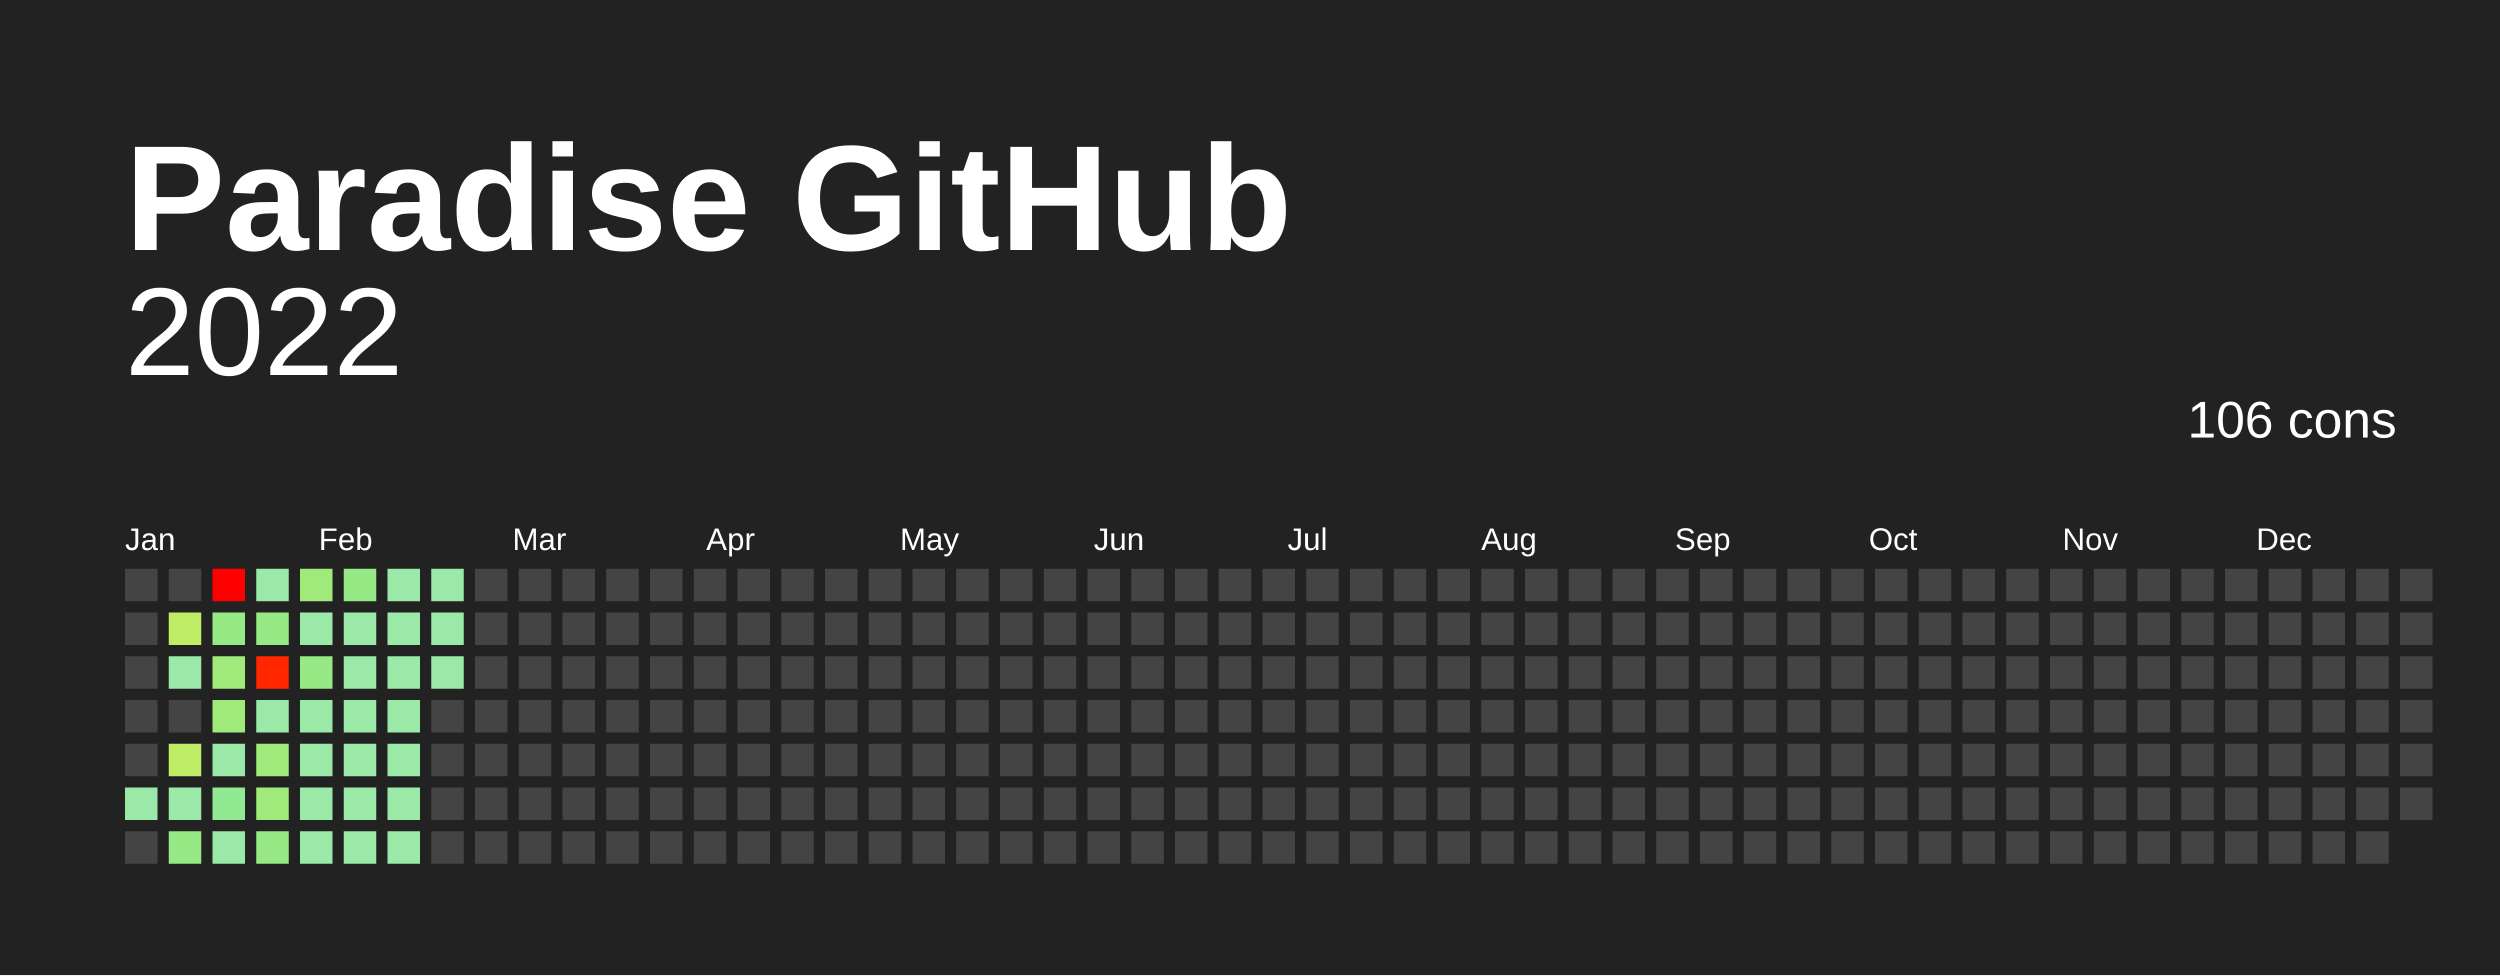
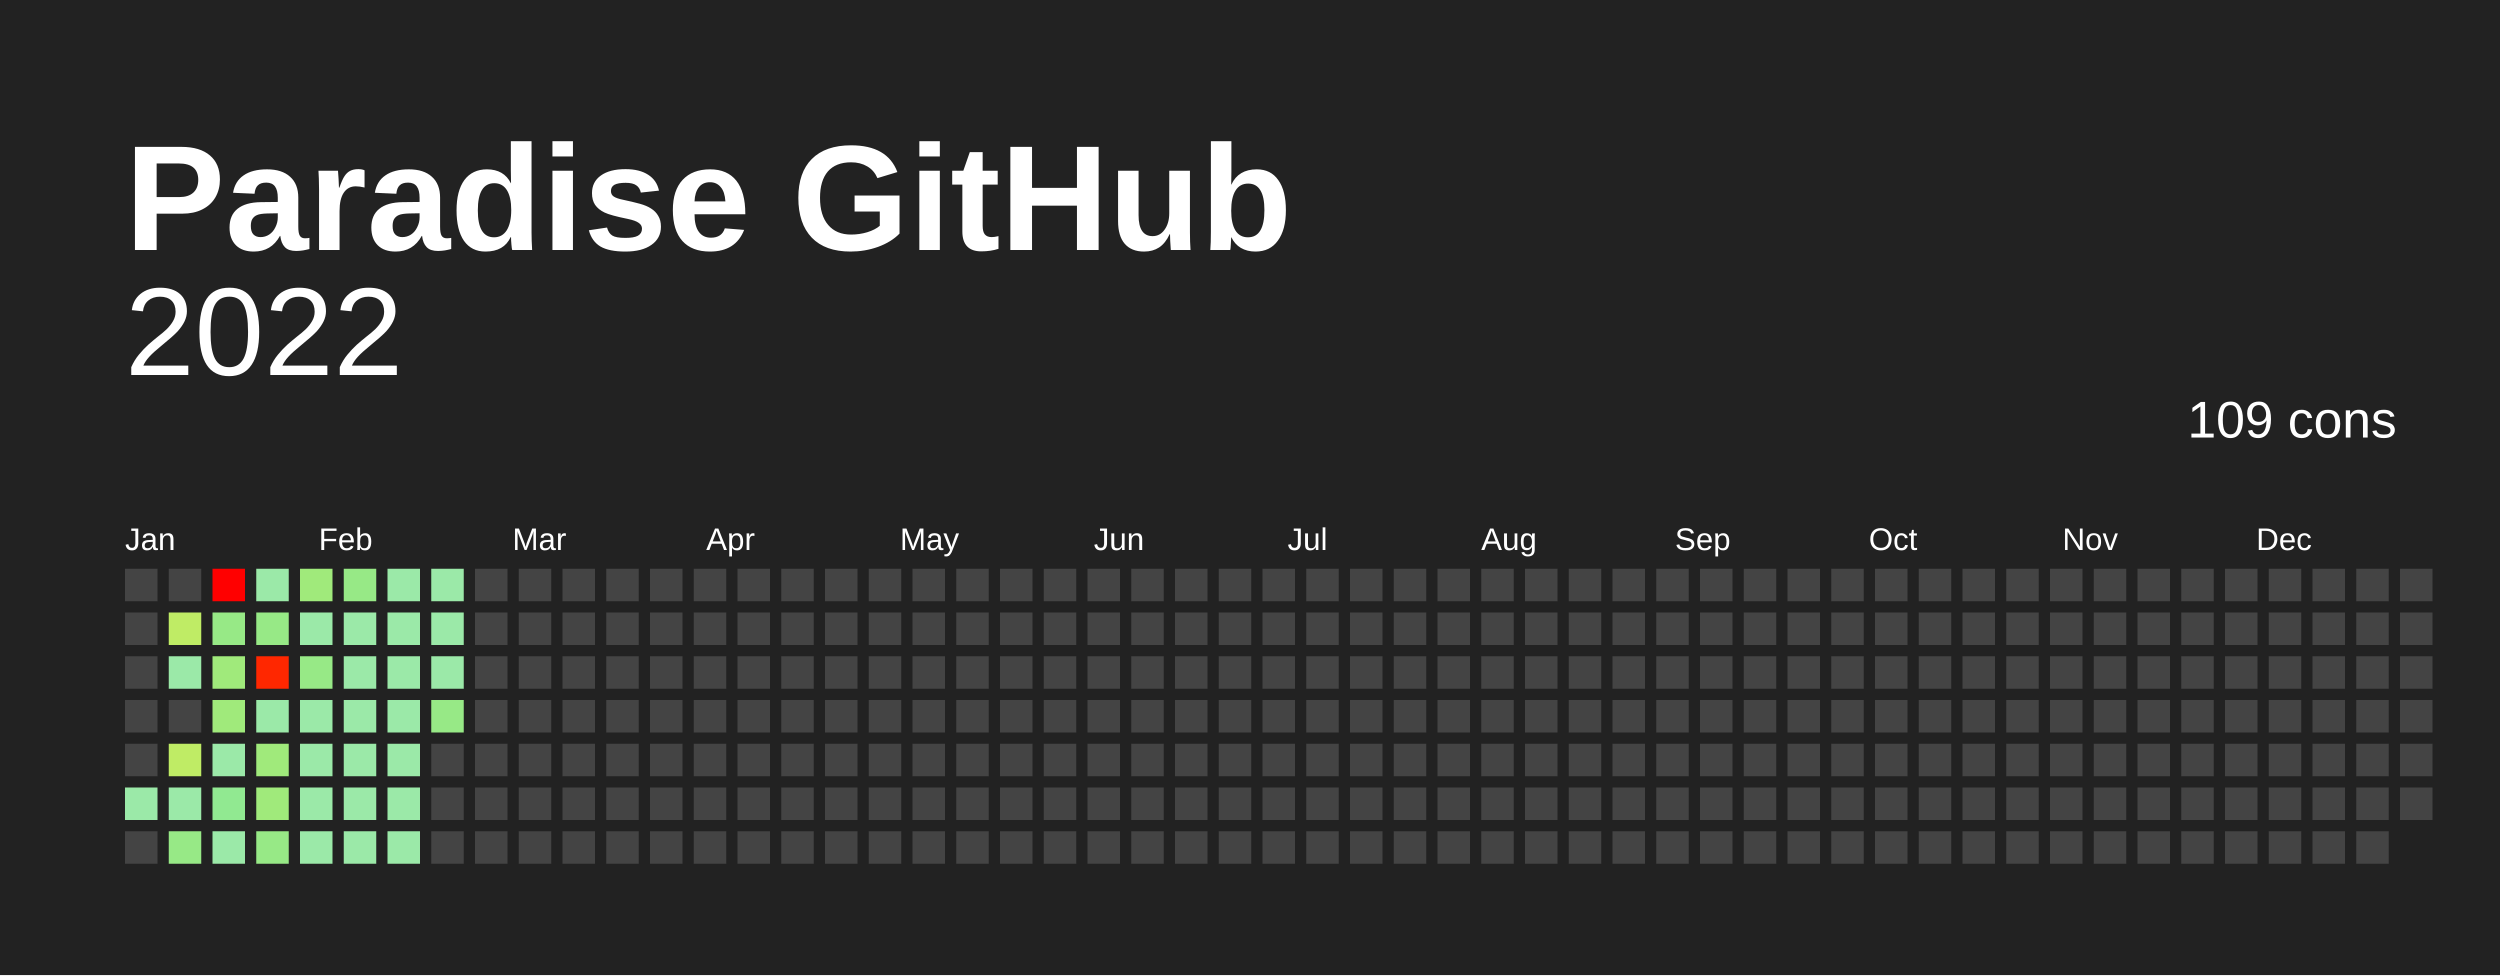
<svg xmlns="http://www.w3.org/2000/svg" baseProfile="full" height="78mm" version="1.1" viewBox="0,0,200,78" width="200mm">
  <defs />
  <rect fill="#222222" height="78" width="200" x="0" y="0" />
  <text fill="#FFFFFF" style="font-size:12px; font-family:Arial; font-weight:bold;" x="10" y="20">Paradise GitHub</text>
  <text alignment-baseline="hanging" fill="#FFFFFF" style="font-size:10.0px; font-family:Arial;" x="10" y="30">2022</text>
-   <text alignment-baseline="hanging" fill="#FFFFFF" style="font-size:4.125px; font-family:Arial;" x="175" y="35">106 cons</text>
+   <text alignment-baseline="hanging" fill="#FFFFFF" style="font-size:4.125px; font-family:Arial;" x="175" y="35">109 cons</text>
  <text fill="#FFFFFF" style="font-size:2.5px; font-family:Arial" x="10.0" y="44">Jan</text>
  <text fill="#FFFFFF" style="font-size:2.5px; font-family:Arial" x="25.5" y="44">Feb</text>
  <text fill="#FFFFFF" style="font-size:2.5px; font-family:Arial" x="41.0" y="44">Mar</text>
  <text fill="#FFFFFF" style="font-size:2.5px; font-family:Arial" x="56.5" y="44">Apr</text>
  <text fill="#FFFFFF" style="font-size:2.5px; font-family:Arial" x="72.0" y="44">May</text>
  <text fill="#FFFFFF" style="font-size:2.5px; font-family:Arial" x="87.5" y="44">Jun</text>
  <text fill="#FFFFFF" style="font-size:2.5px; font-family:Arial" x="103.0" y="44">Jul</text>
  <text fill="#FFFFFF" style="font-size:2.5px; font-family:Arial" x="118.5" y="44">Aug</text>
  <text fill="#FFFFFF" style="font-size:2.5px; font-family:Arial" x="134.0" y="44">Sep</text>
  <text fill="#FFFFFF" style="font-size:2.5px; font-family:Arial" x="149.5" y="44">Oct</text>
  <text fill="#FFFFFF" style="font-size:2.5px; font-family:Arial" x="165.0" y="44">Nov</text>
  <text fill="#FFFFFF" style="font-size:2.5px; font-family:Arial" x="180.5" y="44">Dec</text>
  <rect fill="#444444" height="2.6" width="2.6" x="10.0" y="45.5" />
  <rect fill="#444444" height="2.6" width="2.6" x="10.0" y="49.0" />
  <rect fill="#444444" height="2.6" width="2.6" x="10.0" y="52.5" />
  <rect fill="#444444" height="2.6" width="2.6" x="10.0" y="56.0" />
  <rect fill="#444444" height="2.6" width="2.6" x="10.0" y="59.5" />
  <rect fill="#9be9a8" height="2.6" width="2.6" x="10.0" y="63.0" />
  <rect fill="#444444" height="2.6" width="2.6" x="10.0" y="66.5" />
  <rect fill="#444444" height="2.6" width="2.6" x="13.5" y="45.5" />
  <rect fill="#bfec65" height="2.6" width="2.6" x="13.5" y="49.0" />
  <rect fill="#9be9a8" height="2.6" width="2.6" x="13.5" y="52.5" />
  <rect fill="#444444" height="2.6" width="2.6" x="13.5" y="56.0" />
  <rect fill="#bfec65" height="2.6" width="2.6" x="13.5" y="59.5" />
  <rect fill="#9be9a8" height="2.6" width="2.6" x="13.5" y="63.0" />
  <rect fill="#97e986" height="2.6" width="2.6" x="13.5" y="66.5" />
  <rect fill="red" height="2.6" width="2.6" x="17.0" y="45.5" />
  <rect fill="#97e986" height="2.6" width="2.6" x="17.0" y="49.0" />
  <rect fill="#a0ea7b" height="2.6" width="2.6" x="17.0" y="52.5" />
  <rect fill="#a0ea7b" height="2.6" width="2.6" x="17.0" y="56.0" />
  <rect fill="#9be9a8" height="2.6" width="2.6" x="17.0" y="59.5" />
  <rect fill="#91e991" height="2.6" width="2.6" x="17.0" y="63.0" />
  <rect fill="#9be9a8" height="2.6" width="2.6" x="17.0" y="66.5" />
  <rect fill="#9be9a8" height="2.6" width="2.6" x="20.5" y="45.5" />
  <rect fill="#97e986" height="2.6" width="2.6" x="20.5" y="49.0" />
  <rect fill="#ff2700" height="2.6" width="2.6" x="20.5" y="52.5" />
  <rect fill="#9be9a8" height="2.6" width="2.6" x="20.5" y="56.0" />
  <rect fill="#a0ea7b" height="2.6" width="2.6" x="20.5" y="59.5" />
  <rect fill="#a0ea7b" height="2.6" width="2.6" x="20.5" y="63.0" />
  <rect fill="#97e986" height="2.6" width="2.6" x="20.5" y="66.5" />
  <rect fill="#a0ea7b" height="2.6" width="2.6" x="24.0" y="45.5" />
  <rect fill="#9be9a8" height="2.6" width="2.6" x="24.0" y="49.0" />
  <rect fill="#97e986" height="2.6" width="2.6" x="24.0" y="52.5" />
  <rect fill="#9be9a8" height="2.6" width="2.6" x="24.0" y="56.0" />
  <rect fill="#9be9a8" height="2.6" width="2.6" x="24.0" y="59.5" />
  <rect fill="#9be9a8" height="2.6" width="2.6" x="24.0" y="63.0" />
  <rect fill="#9be9a8" height="2.6" width="2.6" x="24.0" y="66.5" />
  <rect fill="#97e986" height="2.6" width="2.6" x="27.5" y="45.5" />
  <rect fill="#9be9a8" height="2.6" width="2.6" x="27.5" y="49.0" />
  <rect fill="#9be9a8" height="2.6" width="2.6" x="27.5" y="52.5" />
  <rect fill="#9be9a8" height="2.6" width="2.6" x="27.5" y="56.0" />
  <rect fill="#9be9a8" height="2.6" width="2.6" x="27.5" y="59.5" />
  <rect fill="#9be9a8" height="2.6" width="2.6" x="27.5" y="63.0" />
  <rect fill="#9be9a8" height="2.6" width="2.6" x="27.5" y="66.5" />
  <rect fill="#9be9a8" height="2.6" width="2.6" x="31.0" y="45.5" />
  <rect fill="#9be9a8" height="2.6" width="2.6" x="31.0" y="49.0" />
  <rect fill="#9be9a8" height="2.6" width="2.6" x="31.0" y="52.5" />
  <rect fill="#9be9a8" height="2.6" width="2.6" x="31.0" y="56.0" />
  <rect fill="#9be9a8" height="2.6" width="2.6" x="31.0" y="59.5" />
  <rect fill="#9be9a8" height="2.6" width="2.6" x="31.0" y="63.0" />
  <rect fill="#9be9a8" height="2.6" width="2.6" x="31.0" y="66.5" />
  <rect fill="#9be9a8" height="2.6" width="2.6" x="34.5" y="45.5" />
  <rect fill="#9be9a8" height="2.6" width="2.6" x="34.5" y="49.0" />
  <rect fill="#9be9a8" height="2.6" width="2.6" x="34.5" y="52.5" />
-   <rect fill="#444444" height="2.6" width="2.6" x="34.5" y="56.0" />
+   <rect fill="#97e986" height="2.6" width="2.6" x="34.5" y="56.0" />
  <rect fill="#444444" height="2.6" width="2.6" x="34.5" y="59.5" />
  <rect fill="#444444" height="2.6" width="2.6" x="34.5" y="63.0" />
  <rect fill="#444444" height="2.6" width="2.6" x="34.5" y="66.5" />
  <rect fill="#444444" height="2.6" width="2.6" x="38.0" y="45.5" />
  <rect fill="#444444" height="2.6" width="2.6" x="38.0" y="49.0" />
  <rect fill="#444444" height="2.6" width="2.6" x="38.0" y="52.5" />
  <rect fill="#444444" height="2.6" width="2.6" x="38.0" y="56.0" />
  <rect fill="#444444" height="2.6" width="2.6" x="38.0" y="59.5" />
  <rect fill="#444444" height="2.6" width="2.6" x="38.0" y="63.0" />
  <rect fill="#444444" height="2.6" width="2.6" x="38.0" y="66.5" />
  <rect fill="#444444" height="2.6" width="2.6" x="41.5" y="45.5" />
  <rect fill="#444444" height="2.6" width="2.6" x="41.5" y="49.0" />
  <rect fill="#444444" height="2.6" width="2.6" x="41.5" y="52.5" />
  <rect fill="#444444" height="2.6" width="2.6" x="41.5" y="56.0" />
  <rect fill="#444444" height="2.6" width="2.6" x="41.5" y="59.5" />
  <rect fill="#444444" height="2.6" width="2.6" x="41.5" y="63.0" />
  <rect fill="#444444" height="2.6" width="2.6" x="41.5" y="66.5" />
  <rect fill="#444444" height="2.6" width="2.6" x="45.0" y="45.5" />
  <rect fill="#444444" height="2.6" width="2.6" x="45.0" y="49.0" />
  <rect fill="#444444" height="2.6" width="2.6" x="45.0" y="52.5" />
  <rect fill="#444444" height="2.6" width="2.6" x="45.0" y="56.0" />
  <rect fill="#444444" height="2.6" width="2.6" x="45.0" y="59.5" />
  <rect fill="#444444" height="2.6" width="2.6" x="45.0" y="63.0" />
  <rect fill="#444444" height="2.6" width="2.6" x="45.0" y="66.5" />
  <rect fill="#444444" height="2.6" width="2.6" x="48.5" y="45.5" />
  <rect fill="#444444" height="2.6" width="2.6" x="48.5" y="49.0" />
  <rect fill="#444444" height="2.6" width="2.6" x="48.5" y="52.5" />
  <rect fill="#444444" height="2.6" width="2.6" x="48.5" y="56.0" />
  <rect fill="#444444" height="2.6" width="2.6" x="48.5" y="59.5" />
  <rect fill="#444444" height="2.6" width="2.6" x="48.5" y="63.0" />
  <rect fill="#444444" height="2.6" width="2.6" x="48.5" y="66.5" />
  <rect fill="#444444" height="2.6" width="2.6" x="52.0" y="45.5" />
  <rect fill="#444444" height="2.6" width="2.6" x="52.0" y="49.0" />
  <rect fill="#444444" height="2.6" width="2.6" x="52.0" y="52.5" />
  <rect fill="#444444" height="2.6" width="2.6" x="52.0" y="56.0" />
  <rect fill="#444444" height="2.6" width="2.6" x="52.0" y="59.5" />
  <rect fill="#444444" height="2.6" width="2.6" x="52.0" y="63.0" />
  <rect fill="#444444" height="2.6" width="2.6" x="52.0" y="66.5" />
  <rect fill="#444444" height="2.6" width="2.6" x="55.5" y="45.5" />
  <rect fill="#444444" height="2.6" width="2.6" x="55.5" y="49.0" />
  <rect fill="#444444" height="2.6" width="2.6" x="55.5" y="52.5" />
  <rect fill="#444444" height="2.6" width="2.6" x="55.5" y="56.0" />
  <rect fill="#444444" height="2.6" width="2.6" x="55.5" y="59.5" />
  <rect fill="#444444" height="2.6" width="2.6" x="55.5" y="63.0" />
  <rect fill="#444444" height="2.6" width="2.6" x="55.5" y="66.5" />
  <rect fill="#444444" height="2.6" width="2.6" x="59.0" y="45.5" />
  <rect fill="#444444" height="2.6" width="2.6" x="59.0" y="49.0" />
  <rect fill="#444444" height="2.6" width="2.6" x="59.0" y="52.5" />
  <rect fill="#444444" height="2.6" width="2.6" x="59.0" y="56.0" />
  <rect fill="#444444" height="2.6" width="2.6" x="59.0" y="59.5" />
  <rect fill="#444444" height="2.6" width="2.6" x="59.0" y="63.0" />
  <rect fill="#444444" height="2.6" width="2.6" x="59.0" y="66.5" />
  <rect fill="#444444" height="2.6" width="2.6" x="62.5" y="45.5" />
  <rect fill="#444444" height="2.6" width="2.6" x="62.5" y="49.0" />
  <rect fill="#444444" height="2.6" width="2.6" x="62.5" y="52.5" />
  <rect fill="#444444" height="2.6" width="2.6" x="62.5" y="56.0" />
  <rect fill="#444444" height="2.6" width="2.6" x="62.5" y="59.5" />
  <rect fill="#444444" height="2.6" width="2.6" x="62.5" y="63.0" />
  <rect fill="#444444" height="2.6" width="2.6" x="62.5" y="66.5" />
  <rect fill="#444444" height="2.6" width="2.6" x="66.0" y="45.5" />
  <rect fill="#444444" height="2.6" width="2.6" x="66.0" y="49.0" />
  <rect fill="#444444" height="2.6" width="2.6" x="66.0" y="52.5" />
  <rect fill="#444444" height="2.6" width="2.6" x="66.0" y="56.0" />
  <rect fill="#444444" height="2.6" width="2.6" x="66.0" y="59.5" />
  <rect fill="#444444" height="2.6" width="2.6" x="66.0" y="63.0" />
  <rect fill="#444444" height="2.6" width="2.6" x="66.0" y="66.5" />
  <rect fill="#444444" height="2.6" width="2.6" x="69.5" y="45.5" />
  <rect fill="#444444" height="2.6" width="2.6" x="69.5" y="49.0" />
  <rect fill="#444444" height="2.6" width="2.6" x="69.5" y="52.5" />
  <rect fill="#444444" height="2.6" width="2.6" x="69.5" y="56.0" />
  <rect fill="#444444" height="2.6" width="2.6" x="69.5" y="59.5" />
  <rect fill="#444444" height="2.6" width="2.6" x="69.5" y="63.0" />
  <rect fill="#444444" height="2.6" width="2.6" x="69.5" y="66.5" />
  <rect fill="#444444" height="2.6" width="2.6" x="73.0" y="45.5" />
  <rect fill="#444444" height="2.6" width="2.6" x="73.0" y="49.0" />
  <rect fill="#444444" height="2.6" width="2.6" x="73.0" y="52.5" />
  <rect fill="#444444" height="2.6" width="2.6" x="73.0" y="56.0" />
  <rect fill="#444444" height="2.6" width="2.6" x="73.0" y="59.5" />
  <rect fill="#444444" height="2.6" width="2.6" x="73.0" y="63.0" />
  <rect fill="#444444" height="2.6" width="2.6" x="73.0" y="66.5" />
  <rect fill="#444444" height="2.6" width="2.6" x="76.5" y="45.5" />
  <rect fill="#444444" height="2.6" width="2.6" x="76.5" y="49.0" />
  <rect fill="#444444" height="2.6" width="2.6" x="76.5" y="52.5" />
  <rect fill="#444444" height="2.6" width="2.6" x="76.5" y="56.0" />
  <rect fill="#444444" height="2.6" width="2.6" x="76.5" y="59.5" />
  <rect fill="#444444" height="2.6" width="2.6" x="76.5" y="63.0" />
  <rect fill="#444444" height="2.6" width="2.6" x="76.5" y="66.5" />
  <rect fill="#444444" height="2.6" width="2.6" x="80.0" y="45.5" />
  <rect fill="#444444" height="2.6" width="2.6" x="80.0" y="49.0" />
  <rect fill="#444444" height="2.6" width="2.6" x="80.0" y="52.5" />
  <rect fill="#444444" height="2.6" width="2.6" x="80.0" y="56.0" />
  <rect fill="#444444" height="2.6" width="2.6" x="80.0" y="59.5" />
  <rect fill="#444444" height="2.6" width="2.6" x="80.0" y="63.0" />
  <rect fill="#444444" height="2.6" width="2.6" x="80.0" y="66.5" />
  <rect fill="#444444" height="2.6" width="2.6" x="83.5" y="45.5" />
  <rect fill="#444444" height="2.6" width="2.6" x="83.5" y="49.0" />
  <rect fill="#444444" height="2.6" width="2.6" x="83.5" y="52.5" />
  <rect fill="#444444" height="2.6" width="2.6" x="83.5" y="56.0" />
  <rect fill="#444444" height="2.6" width="2.6" x="83.5" y="59.5" />
  <rect fill="#444444" height="2.6" width="2.6" x="83.5" y="63.0" />
  <rect fill="#444444" height="2.6" width="2.6" x="83.5" y="66.5" />
  <rect fill="#444444" height="2.6" width="2.6" x="87.0" y="45.5" />
  <rect fill="#444444" height="2.6" width="2.6" x="87.0" y="49.0" />
  <rect fill="#444444" height="2.6" width="2.6" x="87.0" y="52.5" />
  <rect fill="#444444" height="2.6" width="2.6" x="87.0" y="56.0" />
  <rect fill="#444444" height="2.6" width="2.6" x="87.0" y="59.5" />
  <rect fill="#444444" height="2.6" width="2.6" x="87.0" y="63.0" />
  <rect fill="#444444" height="2.6" width="2.6" x="87.0" y="66.5" />
  <rect fill="#444444" height="2.6" width="2.6" x="90.5" y="45.5" />
  <rect fill="#444444" height="2.6" width="2.6" x="90.5" y="49.0" />
  <rect fill="#444444" height="2.6" width="2.6" x="90.5" y="52.5" />
  <rect fill="#444444" height="2.6" width="2.6" x="90.5" y="56.0" />
  <rect fill="#444444" height="2.6" width="2.6" x="90.5" y="59.5" />
  <rect fill="#444444" height="2.6" width="2.6" x="90.5" y="63.0" />
  <rect fill="#444444" height="2.6" width="2.6" x="90.5" y="66.5" />
  <rect fill="#444444" height="2.6" width="2.6" x="94.0" y="45.5" />
  <rect fill="#444444" height="2.6" width="2.6" x="94.0" y="49.0" />
  <rect fill="#444444" height="2.6" width="2.6" x="94.0" y="52.5" />
  <rect fill="#444444" height="2.6" width="2.6" x="94.0" y="56.0" />
  <rect fill="#444444" height="2.6" width="2.6" x="94.0" y="59.5" />
  <rect fill="#444444" height="2.6" width="2.6" x="94.0" y="63.0" />
  <rect fill="#444444" height="2.6" width="2.6" x="94.0" y="66.5" />
  <rect fill="#444444" height="2.6" width="2.6" x="97.5" y="45.5" />
  <rect fill="#444444" height="2.6" width="2.6" x="97.5" y="49.0" />
  <rect fill="#444444" height="2.6" width="2.6" x="97.5" y="52.5" />
  <rect fill="#444444" height="2.6" width="2.6" x="97.5" y="56.0" />
  <rect fill="#444444" height="2.6" width="2.6" x="97.5" y="59.5" />
  <rect fill="#444444" height="2.6" width="2.6" x="97.5" y="63.0" />
  <rect fill="#444444" height="2.6" width="2.6" x="97.5" y="66.5" />
  <rect fill="#444444" height="2.6" width="2.6" x="101.0" y="45.5" />
  <rect fill="#444444" height="2.6" width="2.6" x="101.0" y="49.0" />
  <rect fill="#444444" height="2.6" width="2.6" x="101.0" y="52.5" />
  <rect fill="#444444" height="2.6" width="2.6" x="101.0" y="56.0" />
  <rect fill="#444444" height="2.6" width="2.6" x="101.0" y="59.5" />
  <rect fill="#444444" height="2.6" width="2.6" x="101.0" y="63.0" />
  <rect fill="#444444" height="2.6" width="2.6" x="101.0" y="66.5" />
  <rect fill="#444444" height="2.6" width="2.6" x="104.5" y="45.5" />
  <rect fill="#444444" height="2.6" width="2.6" x="104.5" y="49.0" />
  <rect fill="#444444" height="2.6" width="2.6" x="104.5" y="52.5" />
  <rect fill="#444444" height="2.6" width="2.6" x="104.5" y="56.0" />
  <rect fill="#444444" height="2.6" width="2.6" x="104.5" y="59.5" />
  <rect fill="#444444" height="2.6" width="2.6" x="104.5" y="63.0" />
  <rect fill="#444444" height="2.6" width="2.6" x="104.5" y="66.5" />
  <rect fill="#444444" height="2.6" width="2.6" x="108.0" y="45.5" />
  <rect fill="#444444" height="2.6" width="2.6" x="108.0" y="49.0" />
  <rect fill="#444444" height="2.6" width="2.6" x="108.0" y="52.5" />
  <rect fill="#444444" height="2.6" width="2.6" x="108.0" y="56.0" />
  <rect fill="#444444" height="2.6" width="2.6" x="108.0" y="59.5" />
  <rect fill="#444444" height="2.6" width="2.6" x="108.0" y="63.0" />
  <rect fill="#444444" height="2.6" width="2.6" x="108.0" y="66.5" />
  <rect fill="#444444" height="2.6" width="2.6" x="111.5" y="45.5" />
  <rect fill="#444444" height="2.6" width="2.6" x="111.5" y="49.0" />
  <rect fill="#444444" height="2.6" width="2.6" x="111.5" y="52.5" />
  <rect fill="#444444" height="2.6" width="2.6" x="111.5" y="56.0" />
  <rect fill="#444444" height="2.6" width="2.6" x="111.5" y="59.5" />
  <rect fill="#444444" height="2.6" width="2.6" x="111.5" y="63.0" />
  <rect fill="#444444" height="2.6" width="2.6" x="111.5" y="66.5" />
  <rect fill="#444444" height="2.6" width="2.6" x="115.0" y="45.5" />
  <rect fill="#444444" height="2.6" width="2.6" x="115.0" y="49.0" />
  <rect fill="#444444" height="2.6" width="2.6" x="115.0" y="52.5" />
  <rect fill="#444444" height="2.6" width="2.6" x="115.0" y="56.0" />
  <rect fill="#444444" height="2.6" width="2.6" x="115.0" y="59.5" />
  <rect fill="#444444" height="2.6" width="2.6" x="115.0" y="63.0" />
  <rect fill="#444444" height="2.6" width="2.6" x="115.0" y="66.5" />
  <rect fill="#444444" height="2.6" width="2.6" x="118.5" y="45.5" />
  <rect fill="#444444" height="2.6" width="2.6" x="118.5" y="49.0" />
  <rect fill="#444444" height="2.6" width="2.6" x="118.5" y="52.5" />
  <rect fill="#444444" height="2.6" width="2.6" x="118.5" y="56.0" />
  <rect fill="#444444" height="2.6" width="2.6" x="118.5" y="59.5" />
  <rect fill="#444444" height="2.6" width="2.6" x="118.5" y="63.0" />
  <rect fill="#444444" height="2.6" width="2.6" x="118.5" y="66.5" />
  <rect fill="#444444" height="2.6" width="2.6" x="122.0" y="45.5" />
  <rect fill="#444444" height="2.6" width="2.6" x="122.0" y="49.0" />
  <rect fill="#444444" height="2.6" width="2.6" x="122.0" y="52.5" />
  <rect fill="#444444" height="2.6" width="2.6" x="122.0" y="56.0" />
  <rect fill="#444444" height="2.6" width="2.6" x="122.0" y="59.5" />
  <rect fill="#444444" height="2.6" width="2.6" x="122.0" y="63.0" />
  <rect fill="#444444" height="2.6" width="2.6" x="122.0" y="66.5" />
  <rect fill="#444444" height="2.6" width="2.6" x="125.5" y="45.5" />
  <rect fill="#444444" height="2.6" width="2.6" x="125.5" y="49.0" />
  <rect fill="#444444" height="2.6" width="2.6" x="125.5" y="52.5" />
  <rect fill="#444444" height="2.6" width="2.6" x="125.5" y="56.0" />
  <rect fill="#444444" height="2.6" width="2.6" x="125.5" y="59.5" />
  <rect fill="#444444" height="2.6" width="2.6" x="125.5" y="63.0" />
  <rect fill="#444444" height="2.6" width="2.6" x="125.5" y="66.5" />
  <rect fill="#444444" height="2.6" width="2.6" x="129.0" y="45.5" />
  <rect fill="#444444" height="2.6" width="2.6" x="129.0" y="49.0" />
  <rect fill="#444444" height="2.6" width="2.6" x="129.0" y="52.5" />
  <rect fill="#444444" height="2.6" width="2.6" x="129.0" y="56.0" />
  <rect fill="#444444" height="2.6" width="2.6" x="129.0" y="59.5" />
  <rect fill="#444444" height="2.6" width="2.6" x="129.0" y="63.0" />
  <rect fill="#444444" height="2.6" width="2.6" x="129.0" y="66.5" />
  <rect fill="#444444" height="2.6" width="2.6" x="132.5" y="45.5" />
  <rect fill="#444444" height="2.6" width="2.6" x="132.5" y="49.0" />
  <rect fill="#444444" height="2.6" width="2.6" x="132.5" y="52.5" />
  <rect fill="#444444" height="2.6" width="2.6" x="132.5" y="56.0" />
  <rect fill="#444444" height="2.6" width="2.6" x="132.5" y="59.5" />
  <rect fill="#444444" height="2.6" width="2.6" x="132.5" y="63.0" />
  <rect fill="#444444" height="2.6" width="2.6" x="132.5" y="66.5" />
  <rect fill="#444444" height="2.6" width="2.6" x="136.0" y="45.5" />
  <rect fill="#444444" height="2.6" width="2.6" x="136.0" y="49.0" />
  <rect fill="#444444" height="2.6" width="2.6" x="136.0" y="52.5" />
  <rect fill="#444444" height="2.6" width="2.6" x="136.0" y="56.0" />
  <rect fill="#444444" height="2.6" width="2.6" x="136.0" y="59.5" />
  <rect fill="#444444" height="2.6" width="2.6" x="136.0" y="63.0" />
  <rect fill="#444444" height="2.6" width="2.6" x="136.0" y="66.5" />
  <rect fill="#444444" height="2.6" width="2.6" x="139.5" y="45.5" />
  <rect fill="#444444" height="2.6" width="2.6" x="139.5" y="49.0" />
  <rect fill="#444444" height="2.6" width="2.6" x="139.5" y="52.5" />
  <rect fill="#444444" height="2.6" width="2.6" x="139.5" y="56.0" />
  <rect fill="#444444" height="2.6" width="2.6" x="139.5" y="59.5" />
  <rect fill="#444444" height="2.6" width="2.6" x="139.5" y="63.0" />
  <rect fill="#444444" height="2.6" width="2.6" x="139.5" y="66.5" />
  <rect fill="#444444" height="2.6" width="2.6" x="143.0" y="45.5" />
  <rect fill="#444444" height="2.6" width="2.6" x="143.0" y="49.0" />
  <rect fill="#444444" height="2.6" width="2.6" x="143.0" y="52.5" />
  <rect fill="#444444" height="2.6" width="2.6" x="143.0" y="56.0" />
  <rect fill="#444444" height="2.6" width="2.6" x="143.0" y="59.5" />
  <rect fill="#444444" height="2.6" width="2.6" x="143.0" y="63.0" />
  <rect fill="#444444" height="2.6" width="2.6" x="143.0" y="66.5" />
  <rect fill="#444444" height="2.6" width="2.6" x="146.5" y="45.5" />
  <rect fill="#444444" height="2.6" width="2.6" x="146.5" y="49.0" />
  <rect fill="#444444" height="2.6" width="2.6" x="146.5" y="52.5" />
  <rect fill="#444444" height="2.6" width="2.6" x="146.5" y="56.0" />
  <rect fill="#444444" height="2.6" width="2.6" x="146.5" y="59.5" />
  <rect fill="#444444" height="2.6" width="2.6" x="146.5" y="63.0" />
  <rect fill="#444444" height="2.6" width="2.6" x="146.5" y="66.5" />
  <rect fill="#444444" height="2.6" width="2.6" x="150.0" y="45.5" />
  <rect fill="#444444" height="2.6" width="2.6" x="150.0" y="49.0" />
  <rect fill="#444444" height="2.6" width="2.6" x="150.0" y="52.5" />
  <rect fill="#444444" height="2.6" width="2.6" x="150.0" y="56.0" />
  <rect fill="#444444" height="2.6" width="2.6" x="150.0" y="59.5" />
  <rect fill="#444444" height="2.6" width="2.6" x="150.0" y="63.0" />
  <rect fill="#444444" height="2.6" width="2.6" x="150.0" y="66.5" />
  <rect fill="#444444" height="2.6" width="2.6" x="153.5" y="45.5" />
  <rect fill="#444444" height="2.6" width="2.6" x="153.5" y="49.0" />
  <rect fill="#444444" height="2.6" width="2.6" x="153.5" y="52.5" />
  <rect fill="#444444" height="2.6" width="2.6" x="153.5" y="56.0" />
  <rect fill="#444444" height="2.6" width="2.6" x="153.5" y="59.5" />
  <rect fill="#444444" height="2.6" width="2.6" x="153.5" y="63.0" />
  <rect fill="#444444" height="2.6" width="2.6" x="153.5" y="66.5" />
  <rect fill="#444444" height="2.6" width="2.6" x="157.0" y="45.5" />
  <rect fill="#444444" height="2.6" width="2.6" x="157.0" y="49.0" />
  <rect fill="#444444" height="2.6" width="2.6" x="157.0" y="52.5" />
  <rect fill="#444444" height="2.6" width="2.6" x="157.0" y="56.0" />
  <rect fill="#444444" height="2.6" width="2.6" x="157.0" y="59.5" />
  <rect fill="#444444" height="2.6" width="2.6" x="157.0" y="63.0" />
  <rect fill="#444444" height="2.6" width="2.6" x="157.0" y="66.5" />
  <rect fill="#444444" height="2.6" width="2.6" x="160.5" y="45.5" />
  <rect fill="#444444" height="2.6" width="2.6" x="160.5" y="49.0" />
  <rect fill="#444444" height="2.6" width="2.6" x="160.5" y="52.5" />
  <rect fill="#444444" height="2.6" width="2.6" x="160.5" y="56.0" />
  <rect fill="#444444" height="2.6" width="2.6" x="160.5" y="59.5" />
  <rect fill="#444444" height="2.6" width="2.6" x="160.5" y="63.0" />
  <rect fill="#444444" height="2.6" width="2.6" x="160.5" y="66.5" />
  <rect fill="#444444" height="2.6" width="2.6" x="164.0" y="45.5" />
  <rect fill="#444444" height="2.6" width="2.6" x="164.0" y="49.0" />
  <rect fill="#444444" height="2.6" width="2.6" x="164.0" y="52.5" />
  <rect fill="#444444" height="2.6" width="2.6" x="164.0" y="56.0" />
  <rect fill="#444444" height="2.6" width="2.6" x="164.0" y="59.5" />
  <rect fill="#444444" height="2.6" width="2.6" x="164.0" y="63.0" />
  <rect fill="#444444" height="2.6" width="2.6" x="164.0" y="66.5" />
  <rect fill="#444444" height="2.6" width="2.6" x="167.5" y="45.5" />
  <rect fill="#444444" height="2.6" width="2.6" x="167.5" y="49.0" />
  <rect fill="#444444" height="2.6" width="2.6" x="167.5" y="52.5" />
  <rect fill="#444444" height="2.6" width="2.6" x="167.5" y="56.0" />
  <rect fill="#444444" height="2.6" width="2.6" x="167.5" y="59.5" />
  <rect fill="#444444" height="2.6" width="2.6" x="167.5" y="63.0" />
  <rect fill="#444444" height="2.6" width="2.6" x="167.5" y="66.5" />
  <rect fill="#444444" height="2.6" width="2.6" x="171.0" y="45.5" />
  <rect fill="#444444" height="2.6" width="2.6" x="171.0" y="49.0" />
  <rect fill="#444444" height="2.6" width="2.6" x="171.0" y="52.5" />
  <rect fill="#444444" height="2.6" width="2.6" x="171.0" y="56.0" />
  <rect fill="#444444" height="2.6" width="2.6" x="171.0" y="59.5" />
  <rect fill="#444444" height="2.6" width="2.6" x="171.0" y="63.0" />
  <rect fill="#444444" height="2.6" width="2.6" x="171.0" y="66.5" />
  <rect fill="#444444" height="2.6" width="2.6" x="174.5" y="45.5" />
  <rect fill="#444444" height="2.6" width="2.6" x="174.5" y="49.0" />
  <rect fill="#444444" height="2.6" width="2.6" x="174.5" y="52.5" />
  <rect fill="#444444" height="2.6" width="2.6" x="174.5" y="56.0" />
  <rect fill="#444444" height="2.6" width="2.6" x="174.5" y="59.5" />
  <rect fill="#444444" height="2.6" width="2.6" x="174.5" y="63.0" />
  <rect fill="#444444" height="2.6" width="2.6" x="174.5" y="66.5" />
  <rect fill="#444444" height="2.6" width="2.6" x="178.0" y="45.5" />
  <rect fill="#444444" height="2.6" width="2.6" x="178.0" y="49.0" />
  <rect fill="#444444" height="2.6" width="2.6" x="178.0" y="52.5" />
  <rect fill="#444444" height="2.6" width="2.6" x="178.0" y="56.0" />
  <rect fill="#444444" height="2.6" width="2.6" x="178.0" y="59.5" />
  <rect fill="#444444" height="2.6" width="2.6" x="178.0" y="63.0" />
  <rect fill="#444444" height="2.6" width="2.6" x="178.0" y="66.5" />
  <rect fill="#444444" height="2.6" width="2.6" x="181.5" y="45.5" />
  <rect fill="#444444" height="2.6" width="2.6" x="181.5" y="49.0" />
  <rect fill="#444444" height="2.6" width="2.6" x="181.5" y="52.5" />
  <rect fill="#444444" height="2.6" width="2.6" x="181.5" y="56.0" />
  <rect fill="#444444" height="2.6" width="2.6" x="181.5" y="59.5" />
  <rect fill="#444444" height="2.6" width="2.6" x="181.5" y="63.0" />
  <rect fill="#444444" height="2.6" width="2.6" x="181.5" y="66.5" />
  <rect fill="#444444" height="2.6" width="2.6" x="185.0" y="45.5" />
  <rect fill="#444444" height="2.6" width="2.6" x="185.0" y="49.0" />
  <rect fill="#444444" height="2.6" width="2.6" x="185.0" y="52.5" />
  <rect fill="#444444" height="2.6" width="2.6" x="185.0" y="56.0" />
  <rect fill="#444444" height="2.6" width="2.6" x="185.0" y="59.5" />
  <rect fill="#444444" height="2.6" width="2.6" x="185.0" y="63.0" />
  <rect fill="#444444" height="2.6" width="2.6" x="185.0" y="66.5" />
  <rect fill="#444444" height="2.6" width="2.6" x="188.5" y="45.5" />
  <rect fill="#444444" height="2.6" width="2.6" x="188.5" y="49.0" />
  <rect fill="#444444" height="2.6" width="2.6" x="188.5" y="52.5" />
  <rect fill="#444444" height="2.6" width="2.6" x="188.5" y="56.0" />
  <rect fill="#444444" height="2.6" width="2.6" x="188.5" y="59.5" />
  <rect fill="#444444" height="2.6" width="2.6" x="188.5" y="63.0" />
  <rect fill="#444444" height="2.6" width="2.6" x="188.5" y="66.5" />
  <rect fill="#444444" height="2.6" width="2.6" x="192.0" y="45.5" />
  <rect fill="#444444" height="2.6" width="2.6" x="192.0" y="49.0" />
  <rect fill="#444444" height="2.6" width="2.6" x="192.0" y="52.5" />
  <rect fill="#444444" height="2.6" width="2.6" x="192.0" y="56.0" />
  <rect fill="#444444" height="2.6" width="2.6" x="192.0" y="59.5" />
  <rect fill="#444444" height="2.6" width="2.6" x="192.0" y="63.0" />
</svg>
